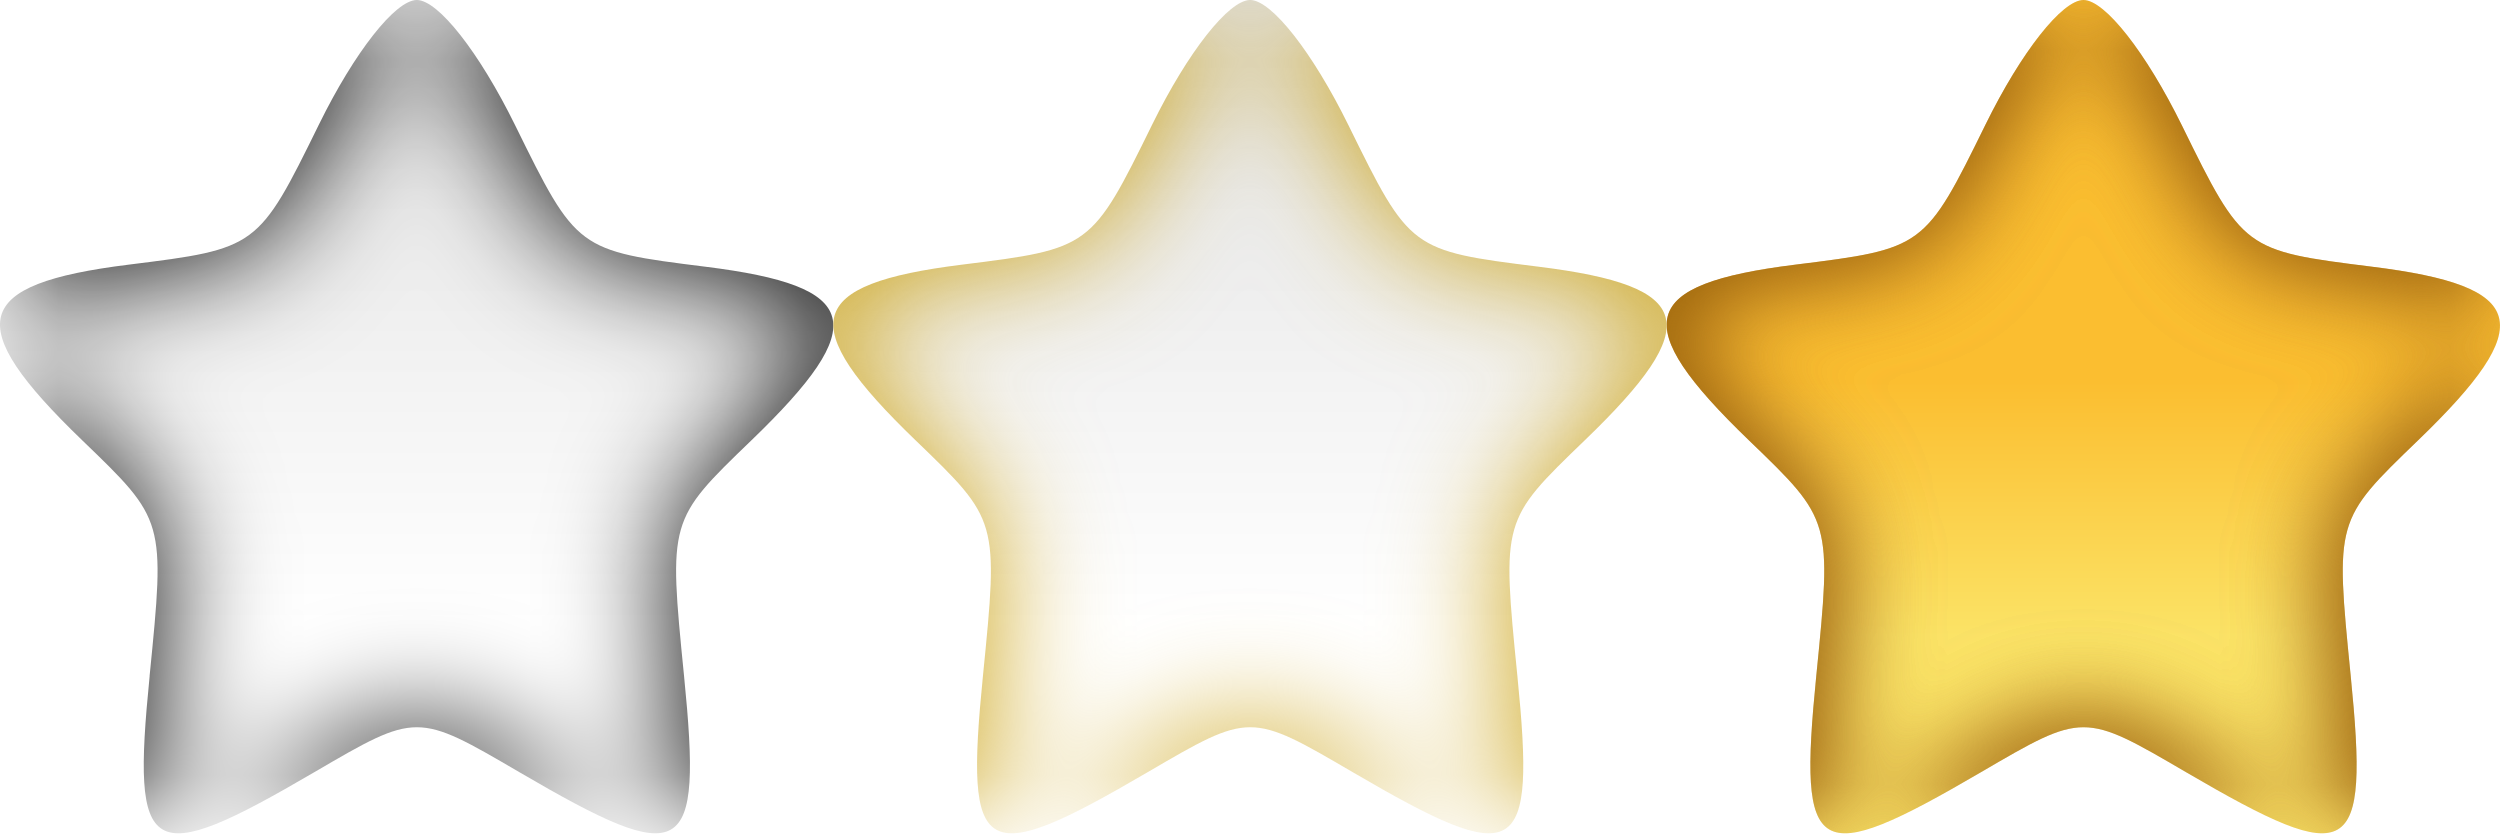
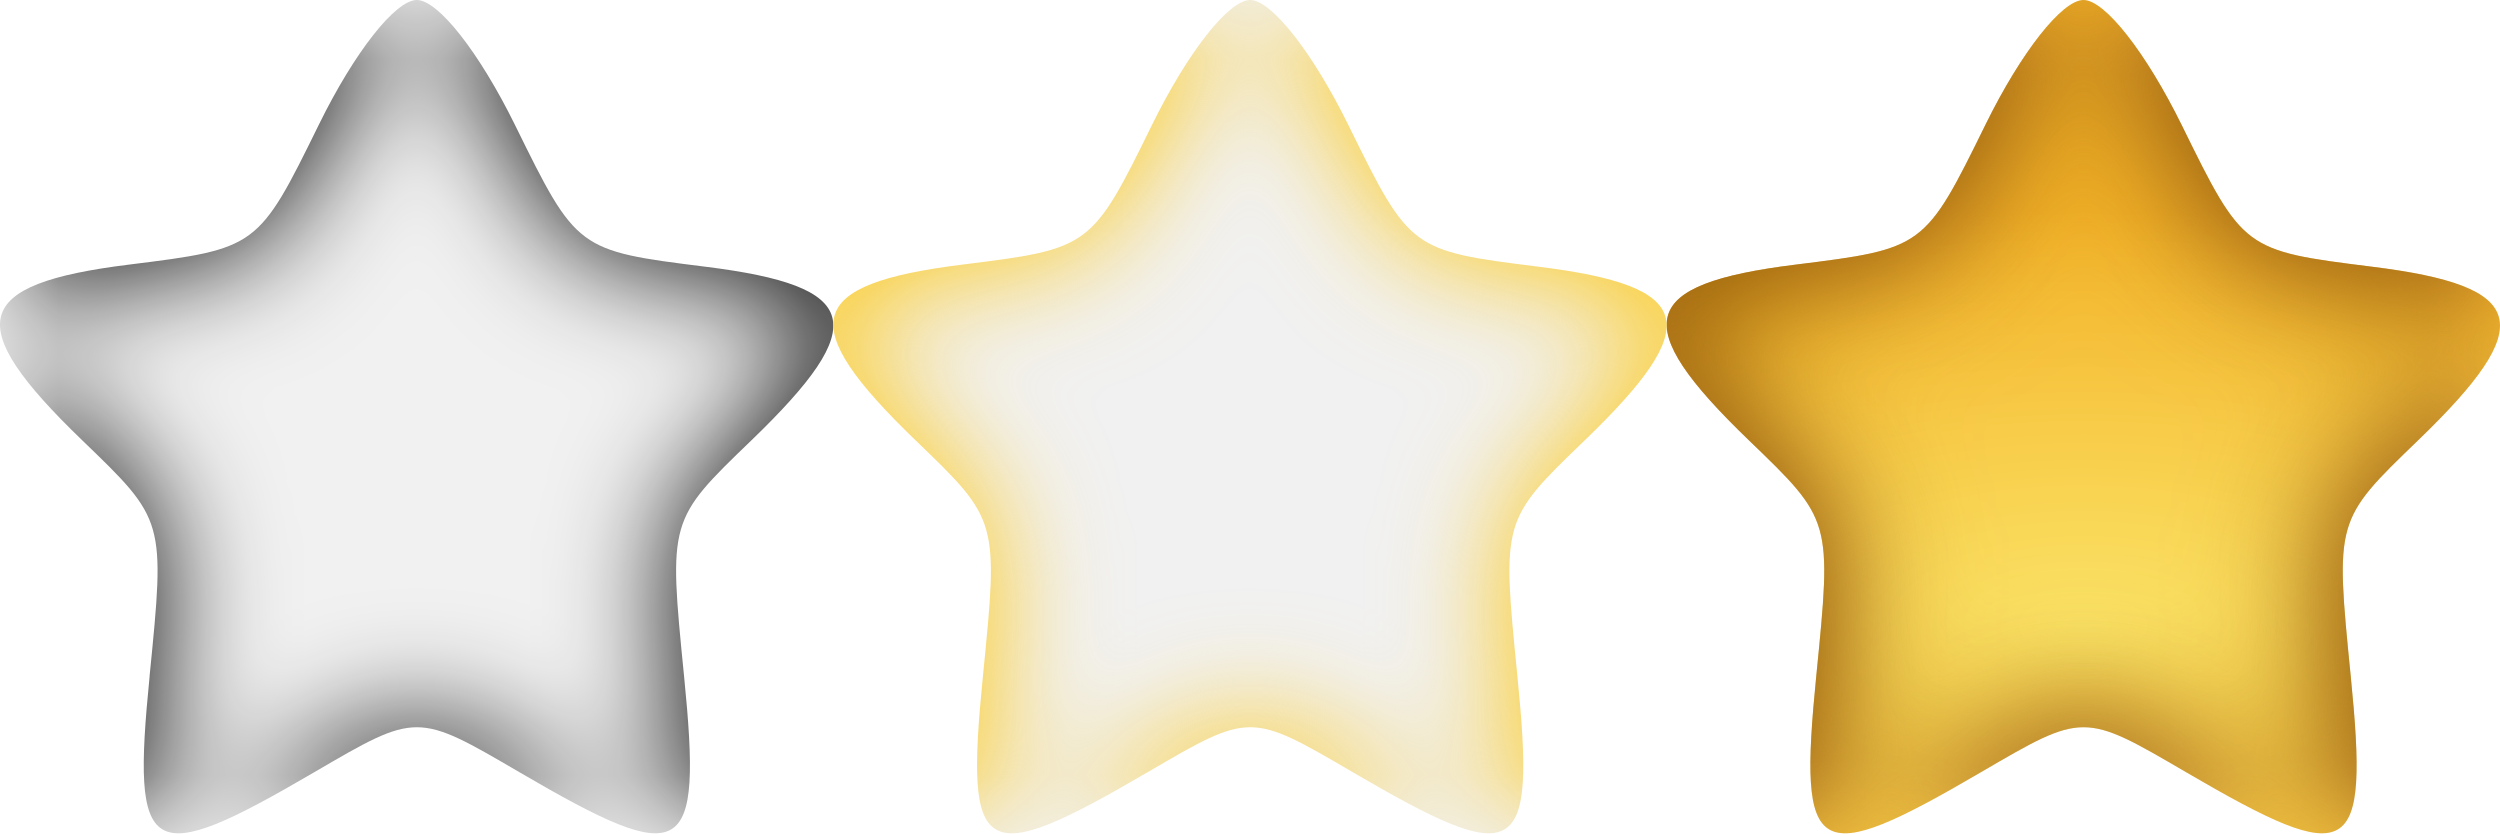
<svg xmlns="http://www.w3.org/2000/svg" width="48" height="16" viewBox="0 0 48 16">
  <defs>
-     <linearGradient id="bm-none" x1="375.4" x2="375.4" y1="-1106.9" y2="-1085.9" gradientTransform="translate(-359.4 1097.9)" gradientUnits="userSpaceOnUse">
-       <stop offset="0" stop-color="#c9c9c9" />
-       <stop offset="1" stop-color="#fff" />
-     </linearGradient>
    <filter id="filter2164" color-interpolation-filters="sRGB">
      <feFlood result="flood" />
      <feComposite in="flood" in2="SourceGraphic" operator="out" result="composite1" />
      <feGaussianBlur in="composite1" result="blur" stdDeviation="1.18" />
      <feOffset result="offset" />
      <feComposite in="offset" in2="SourceGraphic" operator="atop" result="composite2" />
    </filter>
-     <linearGradient id="linearGradient903" x1="39.939" x2="39.939" y1="7.335" y2="12.22" gradientUnits="userSpaceOnUse">
-       <stop offset="0" stop-color="#fbbe30" />
-       <stop offset="1" stop-color="#fbe366" />
-     </linearGradient>
    <filter id="filter1145" color-interpolation-filters="sRGB">
-       <feFlood flood-color="#CBA110" result="flood" />
+       <feFlood flood-color="#FDC60A" result="flood" />
      <feComposite in="flood" in2="SourceGraphic" operator="out" result="composite1" />
      <feGaussianBlur in="composite1" result="blur" stdDeviation="1.18" />
      <feOffset result="offset" />
      <feComposite in="offset" in2="SourceGraphic" operator="atop" result="composite2" />
    </filter>
    <filter id="filter1168" color-interpolation-filters="sRGB">
      <feFlood flood-color="#B47533" result="flood" />
      <feComposite in="flood" in2="SourceGraphic" operator="out" result="composite1" />
      <feGaussianBlur in="composite1" result="blur" stdDeviation="1" />
      <feOffset result="offset" />
      <feComposite in="offset" in2="SourceGraphic" operator="atop" result="composite2" />
    </filter>
    <filter id="filter1168-9" color-interpolation-filters="sRGB">
      <feFlood flood-color="#966000" result="flood" />
      <feComposite in="flood" in2="SourceGraphic" operator="out" result="composite1" />
-       <feGaussianBlur in="composite1" result="blur" stdDeviation="1" />
+       <feGaussianBlur in="composite1" result="blur" stdDeviation="1.5" />
      <feOffset result="offset" />
      <feComposite in="offset" in2="SourceGraphic" operator="in" result="composite2" />
    </filter>
+     <radialGradient id="radialGradient6405" cx="40" cy="-6.409" r="9.6" gradientTransform="matrix(1.7954 0 0 .82966 -31.817 17.317)" gradientUnits="userSpaceOnUse">
+       <stop offset="0" stop-color="#fbe366" />
+       <stop offset="1" stop-color="#f4b228" />
+     </radialGradient>
  </defs>
-   <path id="bookmark-active" fill="url(#linearGradient903)" stroke-width="0" d="M34.872 12.983c.299-2.996.299-2.996-1.29-4.526-2.33-2.244-2.13-3 .891-3.376 2.466-.307 2.485-.321 3.652-2.695C38.808.998 39.593 0 40.003 0c.41 0 1.198 1.004 1.888 2.406 1.177 2.396 1.195 2.408 3.652 2.715 3.005.374 3.198 1.104.881 3.336-1.588 1.53-1.588 1.53-1.29 4.526.352 3.525.032 3.71-3.16 1.844-1.97-1.152-1.97-1.152-3.941 0-3.193 1.867-3.512 1.68-3.161-1.844z" filter="url(#filter1168)" />
-   <path id="bookmark-active-overlay" fill="#fbbe30" stroke-width="0" d="M34.872 12.983c.299-2.996.299-2.996-1.29-4.526-2.33-2.244-2.13-3 .891-3.376 2.466-.307 2.485-.321 3.652-2.695C38.808.998 39.593 0 40.003 0c.41 0 1.198 1.004 1.888 2.406 1.177 2.396 1.195 2.408 3.652 2.715 3.005.374 3.198 1.104.881 3.336-1.588 1.53-1.588 1.53-1.29 4.526.352 3.525.032 3.71-3.16 1.844-1.97-1.152-1.97-1.152-3.941 0-3.193 1.867-3.512 1.68-3.161-1.844z" filter="url(#filter1168-9)" />
-   <path id="bookmark-none" fill="url(#bm-none)" stroke-width="0" d="M2.872 12.983c.299-2.996.299-2.996-1.29-4.526-2.33-2.244-2.13-3 .891-3.376C4.94 4.774 4.96 4.76 6.126 2.386 6.808.998 7.593 0 8.003 0c.41 0 1.198 1.004 1.888 2.406 1.178 2.396 1.195 2.408 3.652 2.715 3.006.374 3.198 1.104.881 3.336-1.588 1.53-1.588 1.53-1.29 4.526.352 3.525.032 3.71-3.16 1.844-1.97-1.152-1.97-1.152-3.941 0-3.193 1.867-3.512 1.68-3.16-1.844z" filter="url(#filter2164)" />
-   <path id="bookmark-hover" fill="url(#bm-none)" stroke-width="0" d="M18.872 12.983c.299-2.996.299-2.996-1.29-4.526-2.33-2.244-2.13-3 .891-3.376 2.466-.307 2.485-.321 3.652-2.695C22.808.998 23.593 0 24.003 0c.41 0 1.198 1.004 1.888 2.406 1.178 2.396 1.195 2.408 3.652 2.715 3.005.374 3.198 1.104.881 3.336-1.588 1.53-1.588 1.53-1.29 4.526.352 3.525.032 3.71-3.16 1.844-1.97-1.152-1.97-1.152-3.941 0-3.193 1.867-3.512 1.68-3.161-1.844z" filter="url(#filter1145)" />
+   <path id="bookmark-active" fill="url(#radialGradient6405)" stroke-width="0" d="M34.872 12.983c.299-2.996.299-2.996-1.29-4.526-2.33-2.244-2.13-3 .891-3.376 2.466-.307 2.485-.321 3.652-2.695C38.808.998 39.593 0 40.003 0s1.198 1.004 1.888 2.406c1.177 2.396 1.195 2.408 3.652 2.715 3.005.374 3.198 1.104.881 3.336-1.588 1.53-1.588 1.53-1.29 4.526.352 3.525.032 3.71-3.16 1.844-1.97-1.152-1.97-1.152-3.941 0-3.193 1.867-3.512 1.68-3.161-1.844z" filter="url(#filter1168)" />
+   <path id="bookmark-active-overlay" fill="#fbbe30" stroke-width="0" d="M34.872 12.983c.299-2.996.299-2.996-1.29-4.526-2.33-2.244-2.13-3 .891-3.376 2.466-.307 2.485-.321 3.652-2.695C38.808.998 39.593 0 40.003 0s1.198 1.004 1.888 2.406c1.177 2.396 1.195 2.408 3.652 2.715 3.005.374 3.198 1.104.881 3.336-1.588 1.53-1.588 1.53-1.29 4.526.352 3.525.032 3.71-3.16 1.844-1.97-1.152-1.97-1.152-3.941 0-3.193 1.867-3.512 1.68-3.161-1.844z" filter="url(#filter1168-9)" />
+   <path id="bookmark-none" fill="#f1f1f1" stroke-width="0" d="M2.872 12.983c.299-2.996.299-2.996-1.29-4.526-2.33-2.244-2.13-3 .891-3.376C4.94 4.774 4.96 4.76 6.126 2.386 6.808.998 7.593 0 8.003 0c.41 0 1.198 1.004 1.888 2.406 1.178 2.396 1.195 2.408 3.652 2.715 3.006.374 3.198 1.104.881 3.336-1.588 1.53-1.588 1.53-1.29 4.526.352 3.525.032 3.71-3.16 1.844-1.97-1.152-1.97-1.152-3.941 0-3.193 1.867-3.512 1.68-3.16-1.844z" filter="url(#filter2164)" />
+   <path id="bookmark-hover" fill="#f1f1f1" stroke-width="0" d="M18.872 12.983c.299-2.996.299-2.996-1.29-4.526-2.33-2.244-2.13-3 .891-3.376 2.466-.307 2.485-.321 3.652-2.695C22.808.998 23.593 0 24.003 0s1.198 1.004 1.888 2.406c1.178 2.396 1.195 2.408 3.652 2.715 3.005.374 3.198 1.104.881 3.336-1.588 1.53-1.588 1.53-1.29 4.526.352 3.525.032 3.71-3.16 1.844-1.97-1.152-1.97-1.152-3.941 0-3.193 1.867-3.512 1.68-3.161-1.844z" filter="url(#filter1145)" />
</svg>
